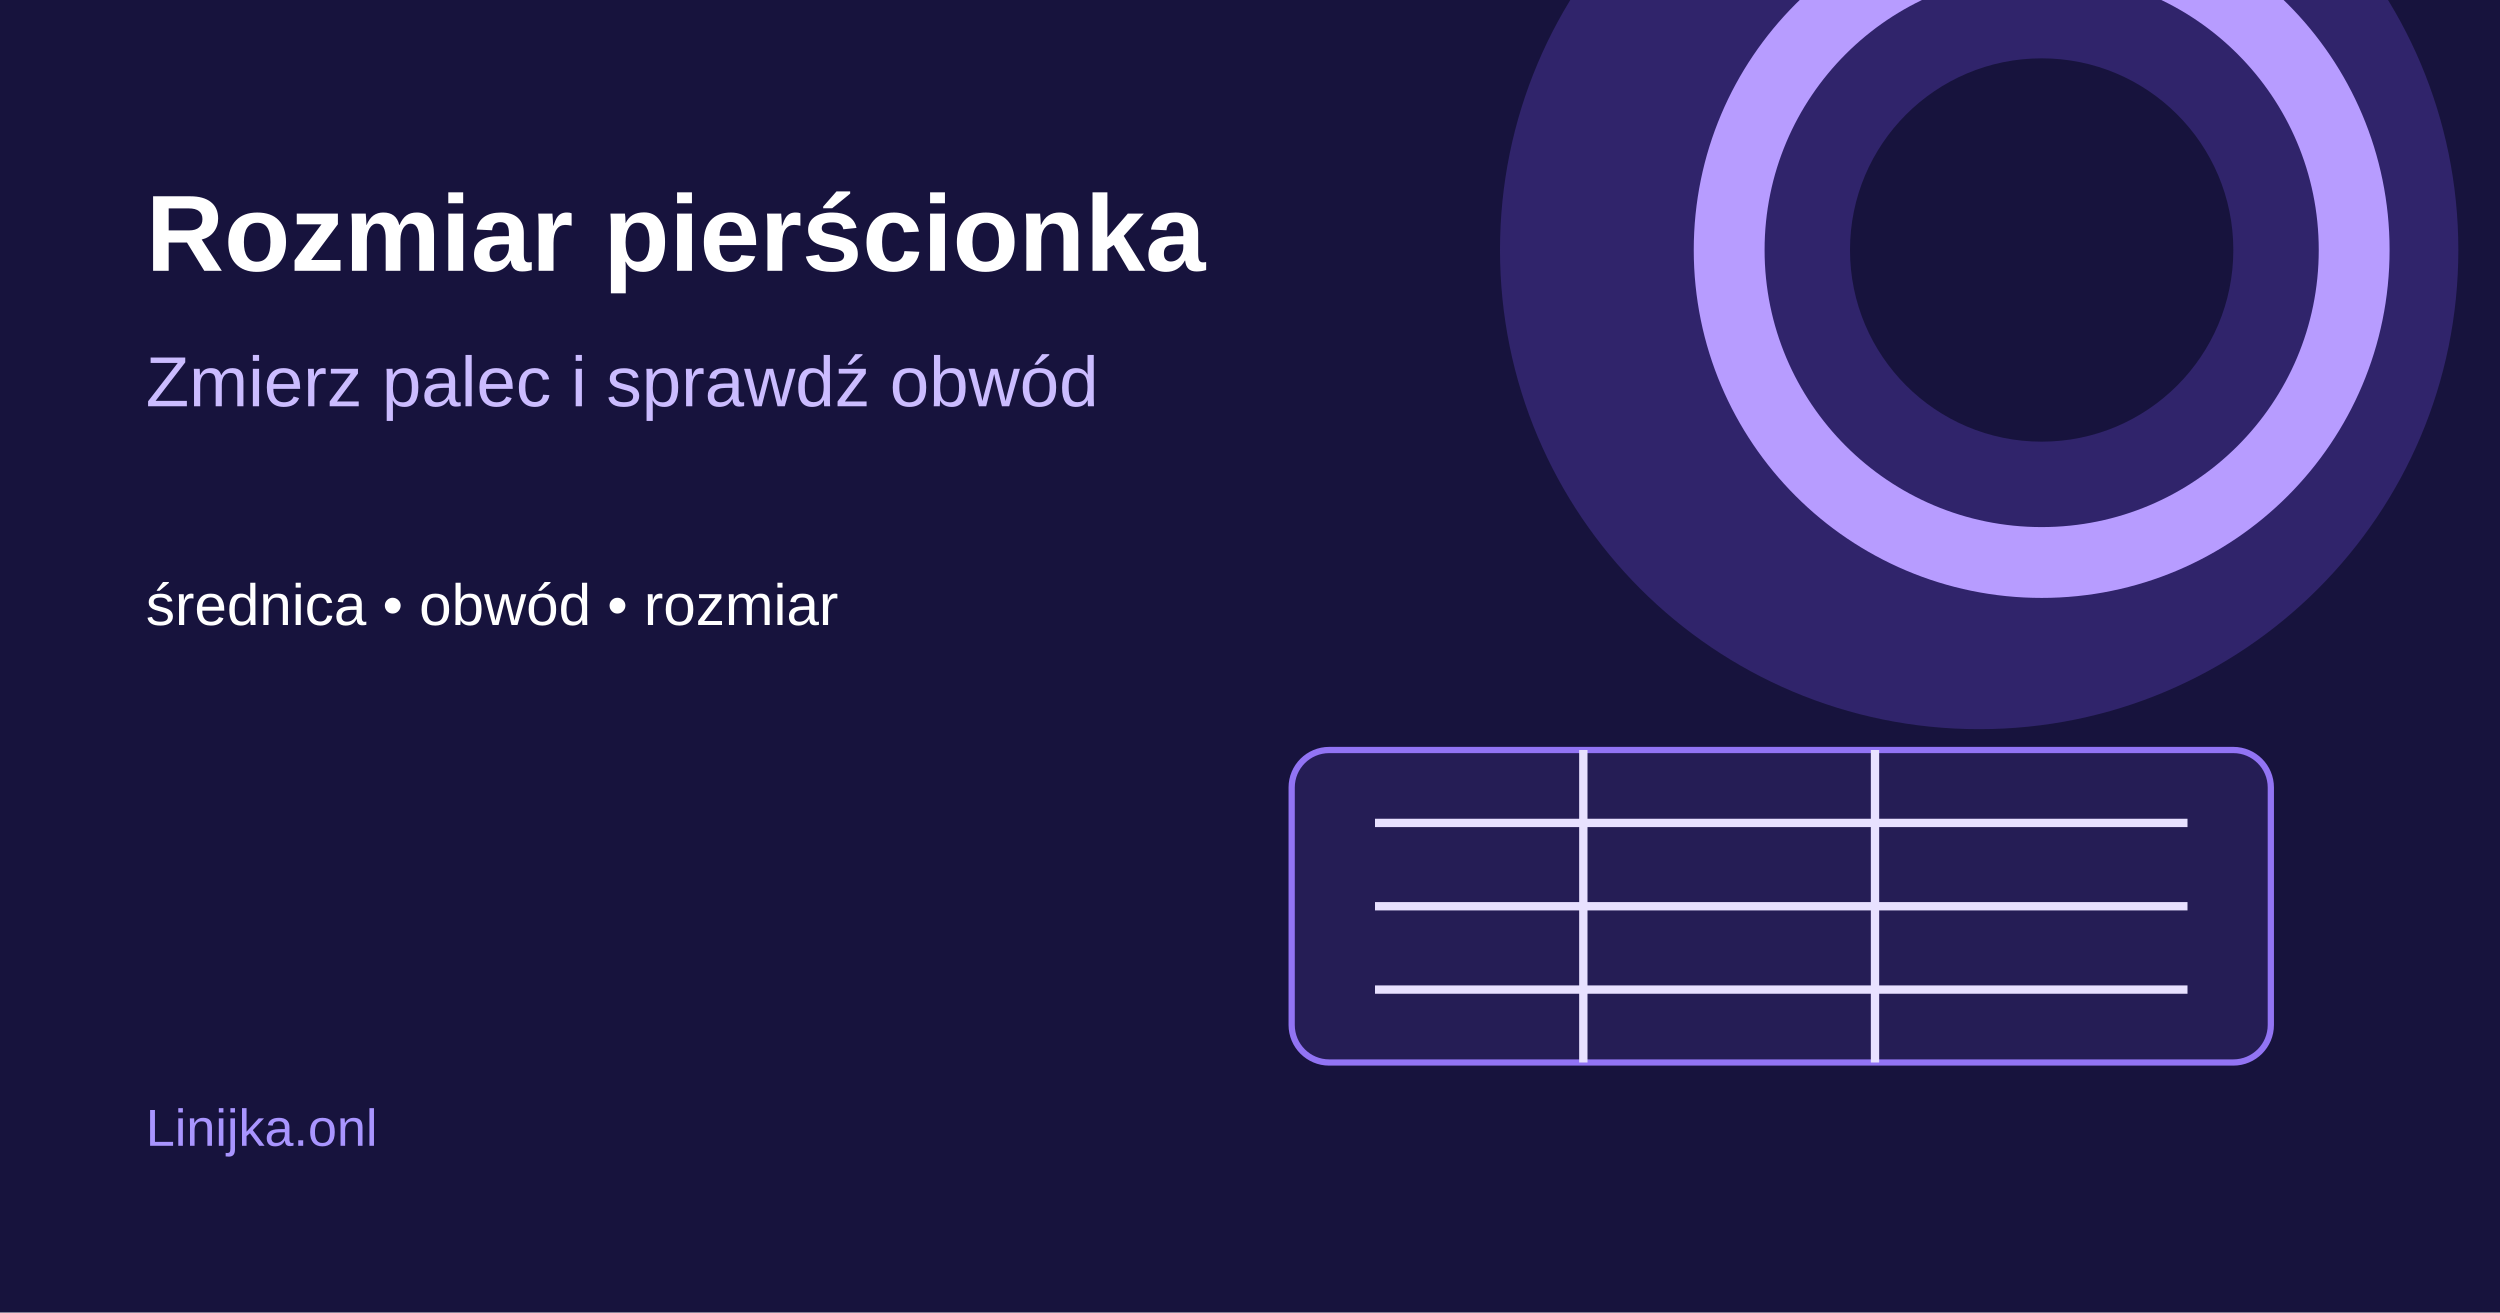
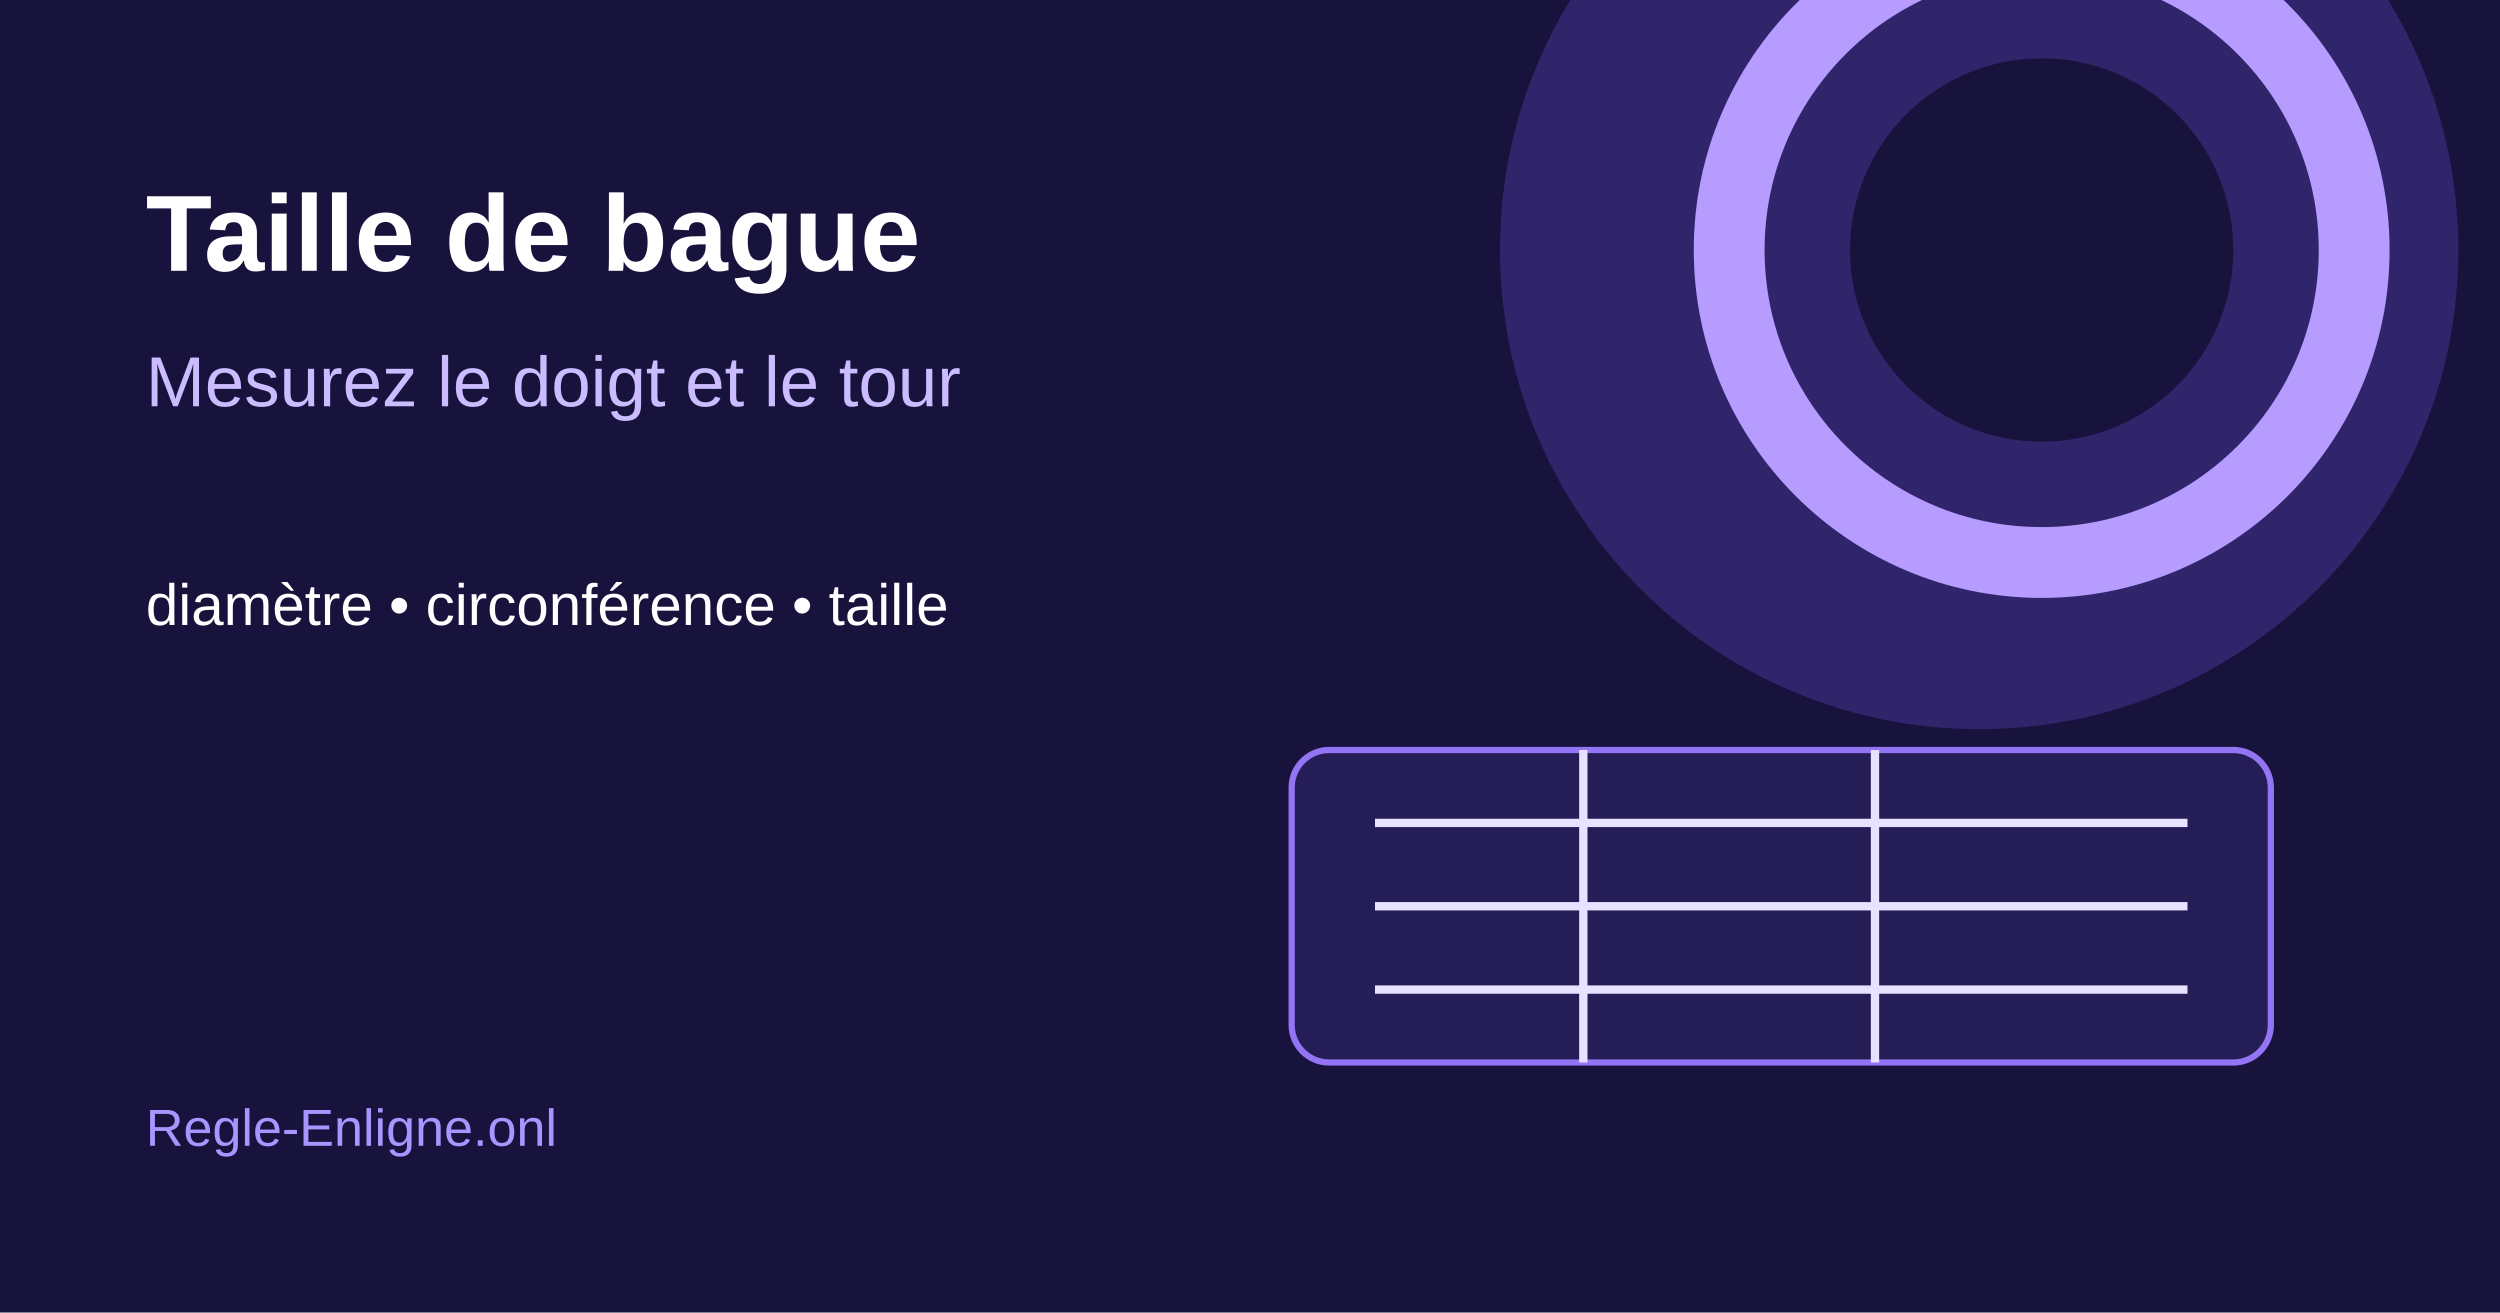
<svg xmlns="http://www.w3.org/2000/svg" viewBox="0 0 1200 630" role="img" aria-labelledby="t">
  <rect width="1200" height="630" fill="#17133d" />
  <circle cx="950" cy="120" r="230" fill="#30246b" />
  <circle cx="980" cy="120" r="150" fill="none" stroke="#b79cff" stroke-width="34" />
  <circle cx="980" cy="120" r="92" fill="#17133d" />
  <rect x="620" y="360" width="470" height="150" rx="18" fill="#251d55" stroke="#9274f4" stroke-width="3" />
  <g stroke="#e8e1ff" stroke-width="4">
    <path d="M660 395h390M660 435h390M660 475h390M760 360v150M900 360v150" />
  </g>
  <g fill="#fff" font-family="Arial,sans-serif">
-     <text x="70" y="130" font-size="52" font-weight="700">Rozmiar pierścionka</text>
-     <text x="70" y="195" font-size="34" fill="#cbbcff">Zmierz palec i sprawdź obwód</text>
-     <text x="70" y="300" font-size="28">średnica • obwód • rozmiar</text>
-     <text x="70" y="550" font-size="25" fill="#a995ff">Linijka.onl</text>
+     <text x="70" y="130" font-size="52" font-weight="700">Taille de bague</text>
+     <text x="70" y="195" font-size="34" fill="#cbbcff">Mesurez le doigt et le tour</text>
+     <text x="70" y="300" font-size="28">diamètre • circonférence • taille</text>
+     <text x="70" y="550" font-size="25" fill="#a995ff">Regle-Enligne.onl</text>
  </g>
</svg>
